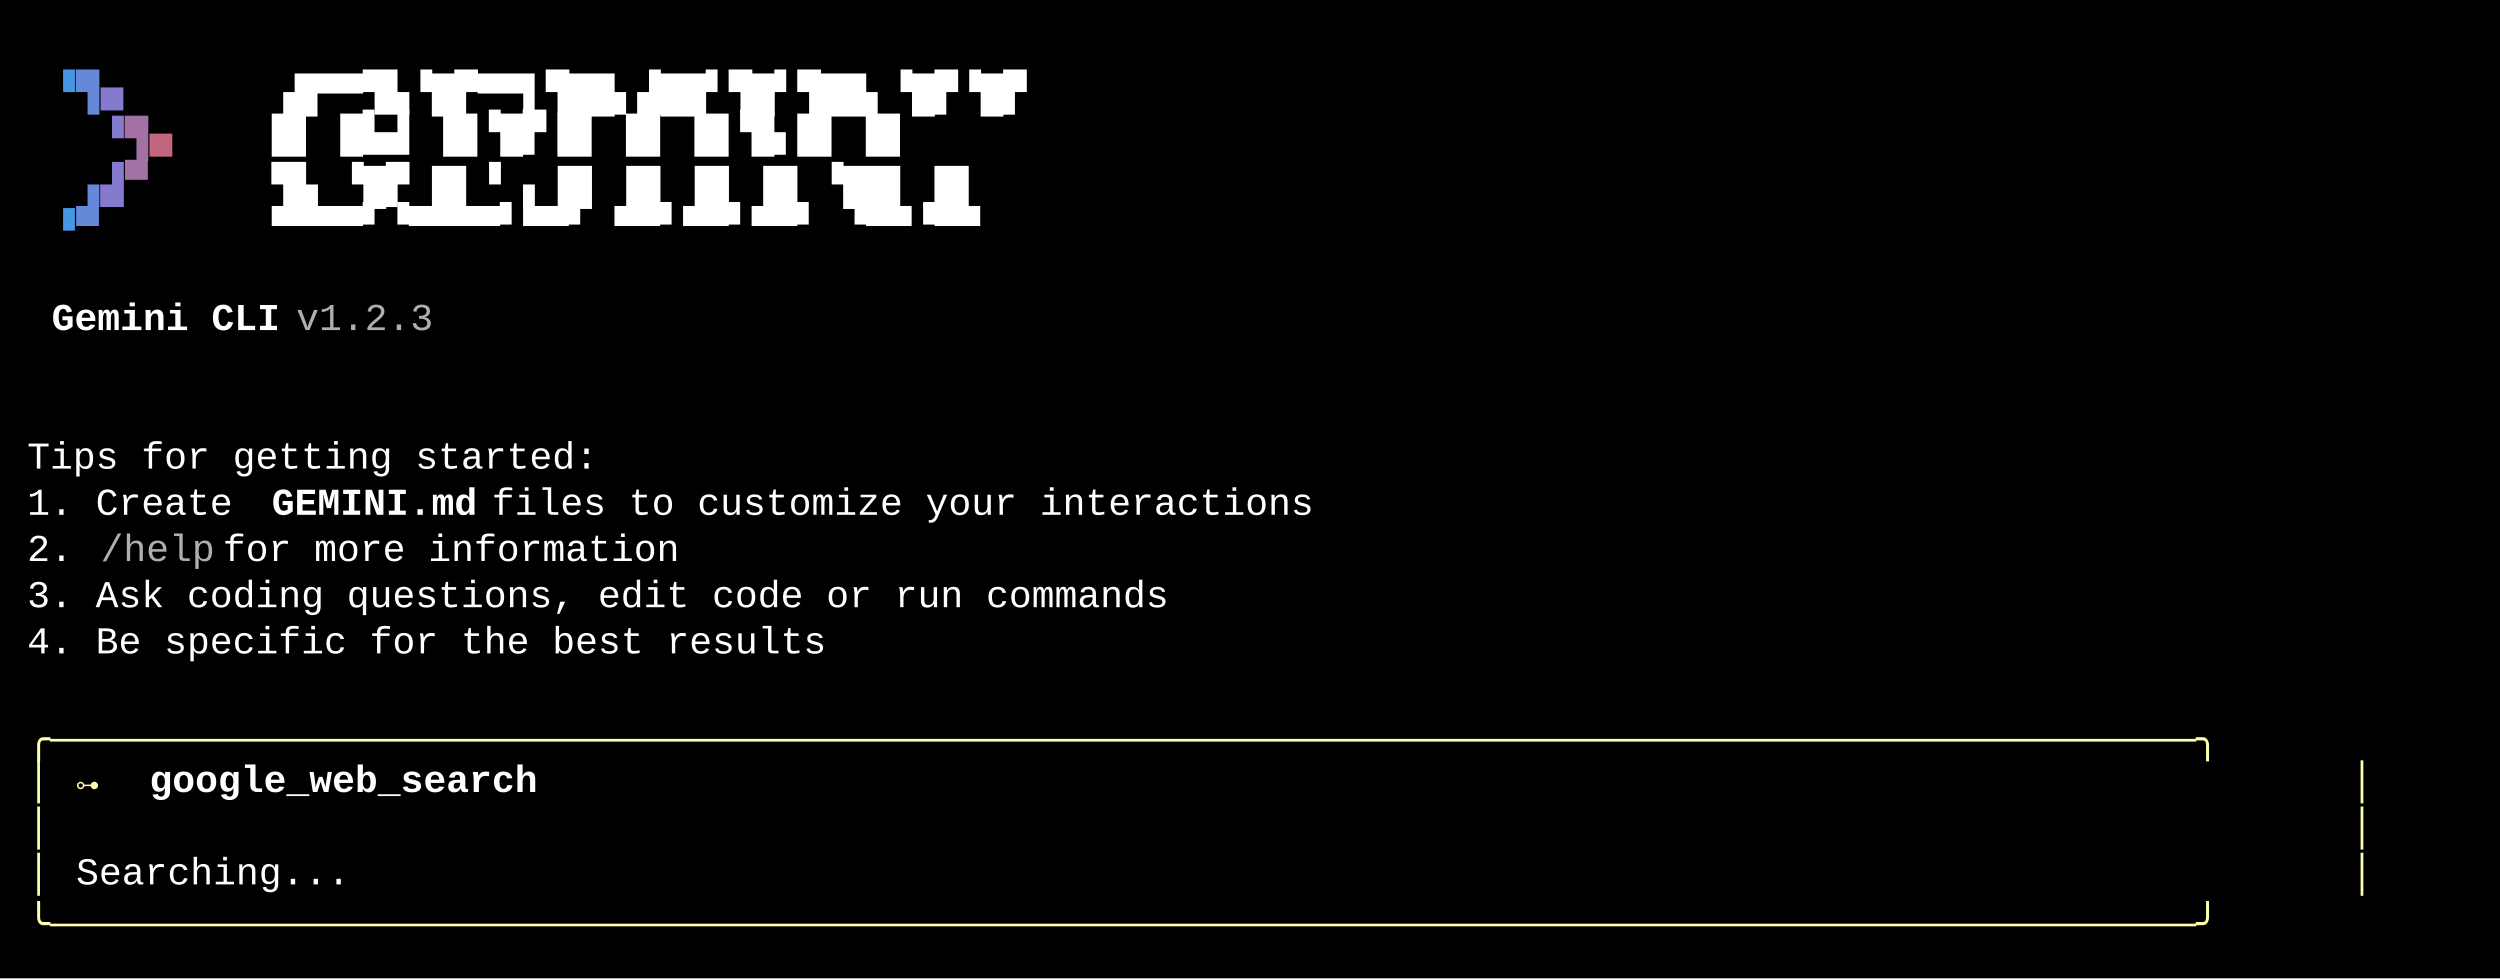
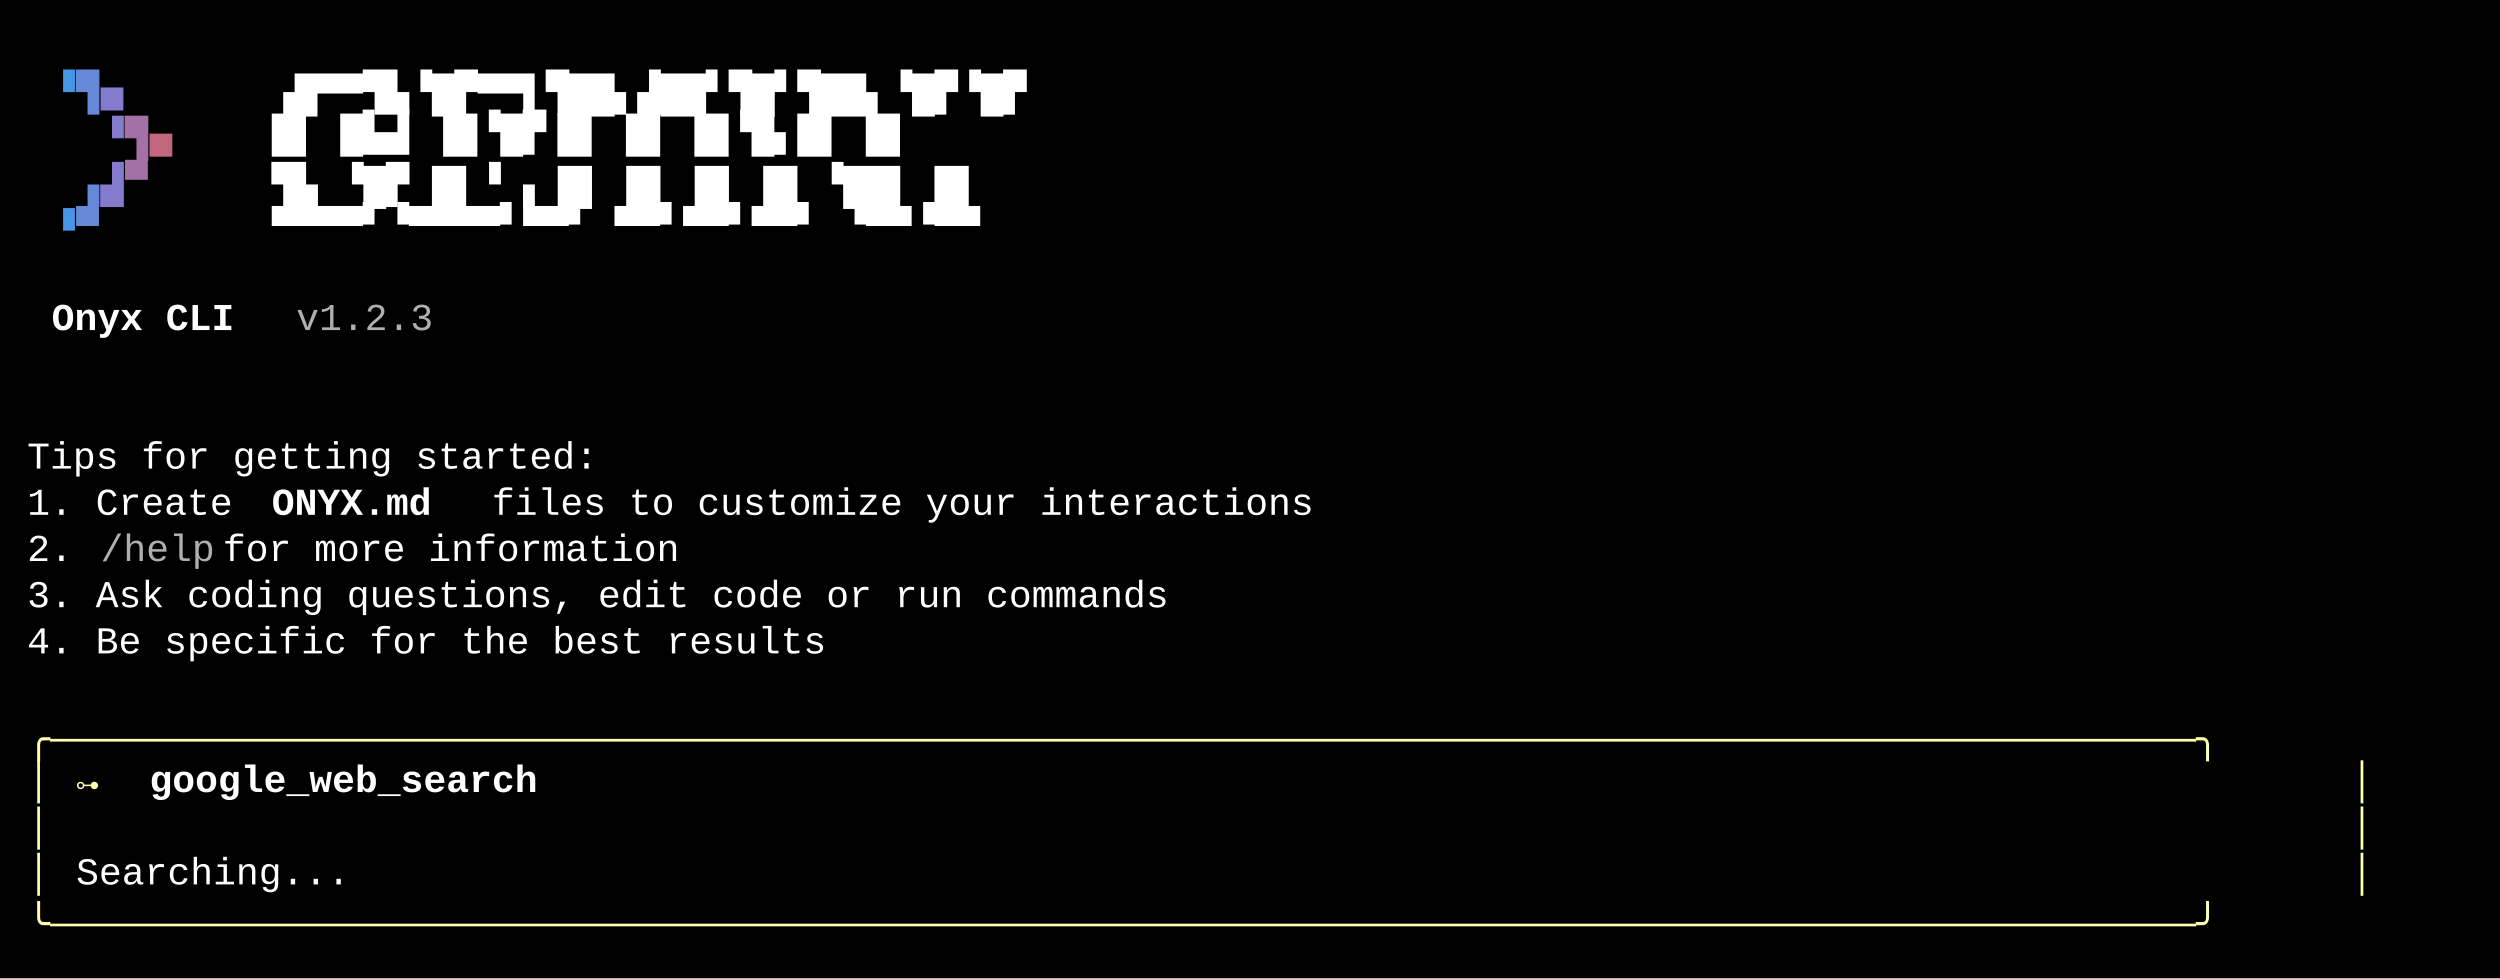
<svg xmlns="http://www.w3.org/2000/svg" width="920" height="360" viewBox="0 0 920 360">
  <style>
    text { font-family: Consolas, "Courier New", monospace; font-size: 14px; dominant-baseline: text-before-edge; white-space: pre; }
  </style>
  <rect width="920" height="360" fill="#000000" />
  <g transform="translate(10, 10)">
    <text x="9" y="19" fill="#4796e4" textLength="9" lengthAdjust="spacingAndGlyphs">▝</text>
    <text x="18" y="19" fill="#6688d9" textLength="9" lengthAdjust="spacingAndGlyphs">▜</text>
    <text x="27" y="19" fill="#847ace" textLength="9" lengthAdjust="spacingAndGlyphs">▄</text>
    <text x="90" y="19" fill="#ffffff" textLength="297" lengthAdjust="spacingAndGlyphs">▗█▀▀▜▙▝█▛▀▀▌▜██▖▟██▘▜█▘▜██▖▝█▛▝█▛</text>
    <text x="27" y="36" fill="#847ace" textLength="9" lengthAdjust="spacingAndGlyphs">▝</text>
    <text x="36" y="36" fill="#a471a7" textLength="9" lengthAdjust="spacingAndGlyphs">▜</text>
    <text x="45" y="36" fill="#c3677f" textLength="9" lengthAdjust="spacingAndGlyphs">▄</text>
    <text x="90" y="36" fill="#ffffff" textLength="297" lengthAdjust="spacingAndGlyphs">█▌     █▙▟  ▐█▝█▛▐█ ▐█ ▐█▝█▖█▌ █▌</text>
    <text x="18" y="53" fill="#6688d9" textLength="9" lengthAdjust="spacingAndGlyphs">▗</text>
    <text x="27" y="53" fill="#847ace" textLength="9" lengthAdjust="spacingAndGlyphs">▟</text>
    <text x="36" y="53" fill="#a471a7" textLength="9" lengthAdjust="spacingAndGlyphs">▀</text>
    <text x="90" y="53" fill="#ffffff" textLength="297" lengthAdjust="spacingAndGlyphs">▜▙ ▝█▛ █▌▝ ▖▐█   ▐█ ▐█ ▐█ ▝██▌ █▌</text>
    <text x="9" y="70" fill="#4796e4" textLength="9" lengthAdjust="spacingAndGlyphs">▝</text>
    <text x="18" y="70" fill="#6688d9" textLength="9" lengthAdjust="spacingAndGlyphs">▀</text>
    <text x="90" y="70" fill="#ffffff" textLength="297" lengthAdjust="spacingAndGlyphs"> ▀▀▀▀▘▝▀▀▀▀▘▀▀▘  ▀▀▘▀▀▘▀▀▘ ▝▀▀▝▀▀</text>
-     <text x="9" y="104" fill="#ffffff" textLength="90" lengthAdjust="spacingAndGlyphs" font-weight="bold">Gemini CLI</text>
+     <text x="9" y="104" fill="#ffffff" textLength="90" lengthAdjust="spacingAndGlyphs" font-weight="bold">Onyx CLI</text>
    <text x="99" y="104" fill="#afafaf" textLength="63" lengthAdjust="spacingAndGlyphs"> v1.2.3</text>
    <text x="0" y="155" fill="#ffffff" textLength="225" lengthAdjust="spacingAndGlyphs">Tips for getting started:</text>
    <text x="0" y="172" fill="#ffffff" textLength="90" lengthAdjust="spacingAndGlyphs">1. Create </text>
-     <text x="90" y="172" fill="#ffffff" textLength="81" lengthAdjust="spacingAndGlyphs" font-weight="bold">GEMINI.md</text>
+     <text x="90" y="172" fill="#ffffff" textLength="81" lengthAdjust="spacingAndGlyphs" font-weight="bold">ONYX.md</text>
    <text x="171" y="172" fill="#ffffff" textLength="333" lengthAdjust="spacingAndGlyphs"> files to customize your interactions</text>
    <text x="0" y="189" fill="#ffffff" textLength="27" lengthAdjust="spacingAndGlyphs">2. </text>
    <text x="27" y="189" fill="#afafaf" textLength="45" lengthAdjust="spacingAndGlyphs">/help</text>
    <text x="72" y="189" fill="#ffffff" textLength="189" lengthAdjust="spacingAndGlyphs"> for more information</text>
    <text x="0" y="206" fill="#ffffff" textLength="450" lengthAdjust="spacingAndGlyphs">3. Ask coding questions, edit code or run commands</text>
    <text x="0" y="223" fill="#ffffff" textLength="315" lengthAdjust="spacingAndGlyphs">4. Be specific for the best results</text>
    <text x="0" y="257" fill="#ffffaf" textLength="864" lengthAdjust="spacingAndGlyphs">╭──────────────────────────────────────────────────────────────────────────────────────────────╮</text>
    <text x="0" y="274" fill="#ffffaf" textLength="9" lengthAdjust="spacingAndGlyphs">│</text>
    <text x="18" y="274" fill="#ffffaf" textLength="9" lengthAdjust="spacingAndGlyphs">⊶</text>
    <text x="45" y="274" fill="#ffffff" textLength="153" lengthAdjust="spacingAndGlyphs" font-weight="bold">google_web_search</text>
    <text x="855" y="274" fill="#ffffaf" textLength="9" lengthAdjust="spacingAndGlyphs">│</text>
    <text x="0" y="291" fill="#ffffaf" textLength="9" lengthAdjust="spacingAndGlyphs">│</text>
    <text x="855" y="291" fill="#ffffaf" textLength="9" lengthAdjust="spacingAndGlyphs">│</text>
    <text x="0" y="308" fill="#ffffaf" textLength="9" lengthAdjust="spacingAndGlyphs">│</text>
    <text x="18" y="308" fill="#ffffff" textLength="108" lengthAdjust="spacingAndGlyphs">Searching...</text>
    <text x="855" y="308" fill="#ffffaf" textLength="9" lengthAdjust="spacingAndGlyphs">│</text>
    <text x="0" y="325" fill="#ffffaf" textLength="864" lengthAdjust="spacingAndGlyphs">╰──────────────────────────────────────────────────────────────────────────────────────────────╯</text>
  </g>
</svg>
